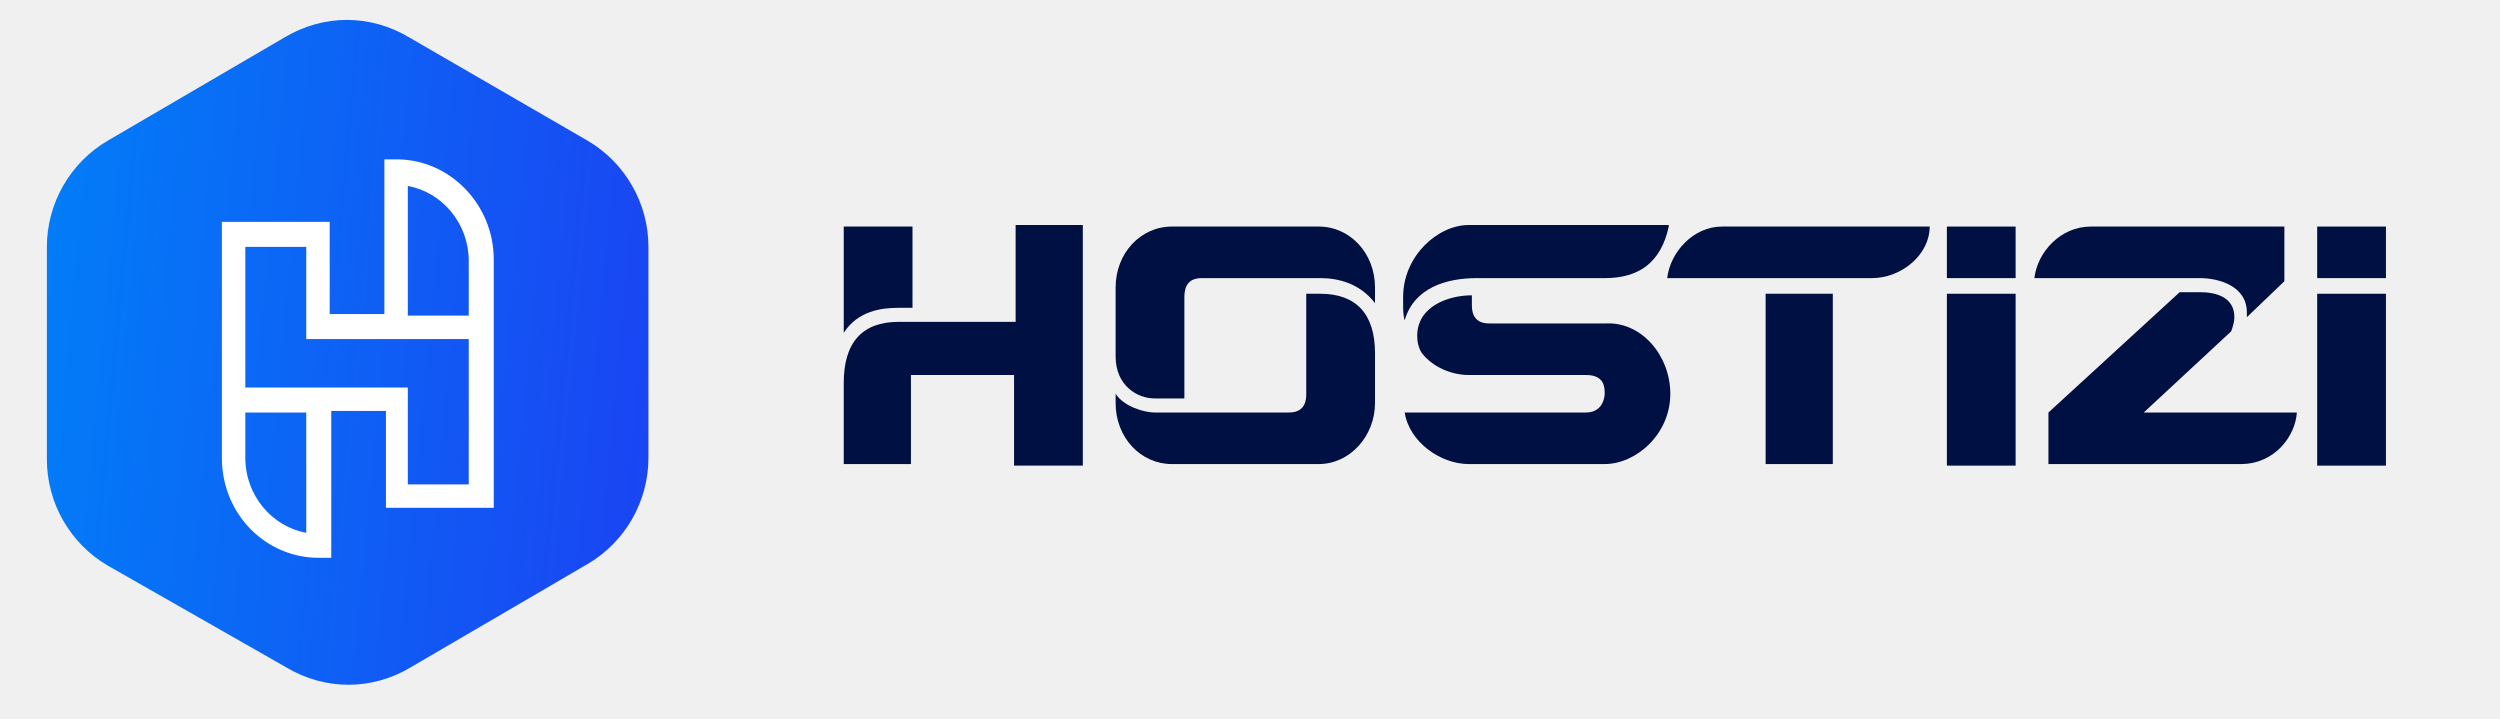
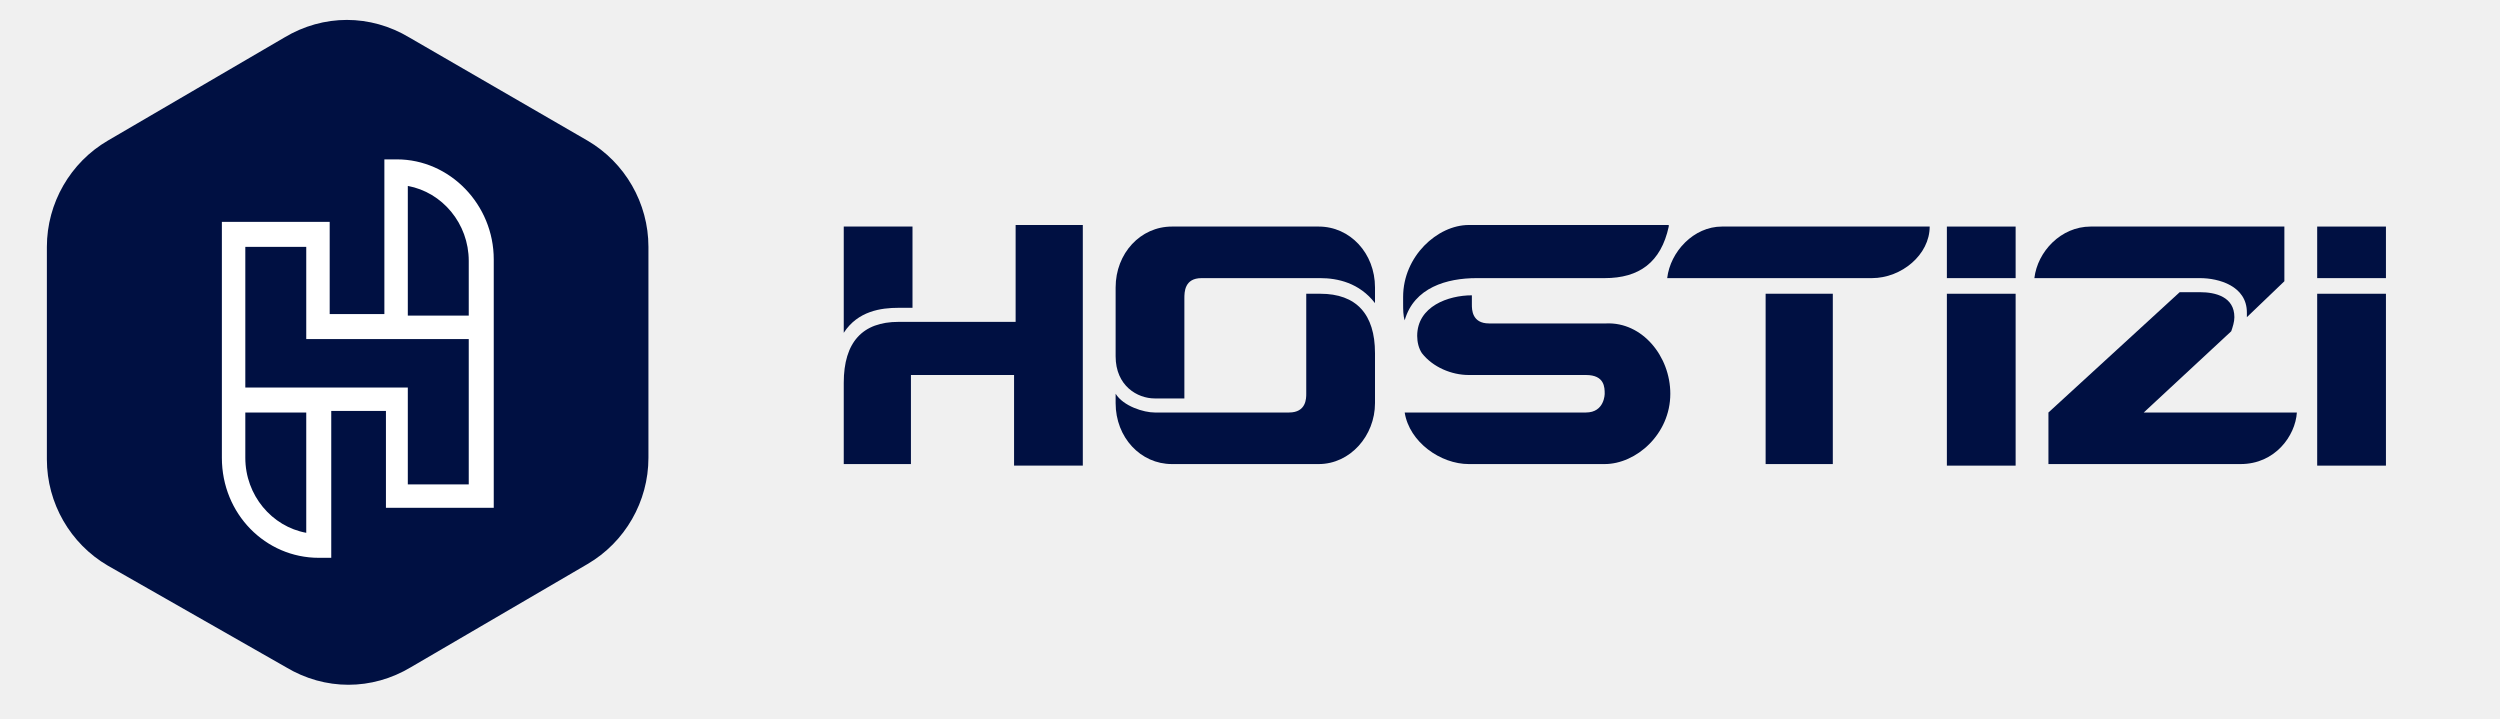
- <svg xmlns="http://www.w3.org/2000/svg" version="1.1" id="Layer_1" x="0px" y="0px" width="160" height="46" viewBox="0 0 160 46" style="enable-background:new 0 0 160 46;" xml:space="preserve">
-   <style type="text/css">
- 	.st0{fill:url(#SVGID_1_);}
- 	.st1{fill:#FFFFFF;}
- 	.st2{fill:#001042;}
- </style>
-   <linearGradient id="SVGID_1_" gradientUnits="userSpaceOnUse" x1="-1.601" y1="27.651" x2="45.513" y2="23.224" gradientTransform="matrix(1 0 0 -1 0 48)">
-     <stop offset="0" style="stop-color:#0082F8" />
-     <stop offset="1" style="stop-color:#1C40F2" />
-   </linearGradient>
-   <path class="st0" d="M18.2,2.4c2.5-1.5,5.5-1.5,8,0L37.6,9c2.4,1.4,3.9,4,3.9,6.8v13.5c0,2.8-1.5,5.4-3.9,6.8l-11.3,6.6  c-2.5,1.5-5.5,1.5-8,0L6.9,36.2c-2.4-1.4-3.9-4-3.9-6.8V15.8C3,13,4.5,10.4,6.9,9L18.2,2.4z" />
-   <path class="st1" d="M25.4,10.2h-0.8v9.9h-3.5v-5.9h-6.9v15.1c0,3.6,2.8,6.4,6.2,6.4h0.8v-9.4h3.5v6.2h6.9V16.6  C31.6,13.1,28.8,10.2,25.4,10.2z M19.6,34.1c-2.2-0.4-3.9-2.4-3.9-4.8v-2.9h3.9V34.1z M30,31h-3.9v-6.2H15.7v-9h3.9v5.9H30V31z   M30,20.2h-3.9v-8.3c2.2,0.4,3.9,2.4,3.9,4.8V20.2z" />
-   <g>
-     <path class="st2" d="M69.3,14.5v15.3h-4.4V24h-6.6v5.7H54v-5.2c0-2.6,1.2-3.9,3.5-3.9h7.5v-6.2H69.3z M54,21.3v-6.8h4.4v5.2h-0.9   C56.4,19.7,54.9,19.9,54,21.3z" />
-     <path class="st2" d="M88,18.4v1c-1-1.3-2.4-1.6-3.5-1.6h-7.6c-1.1,0-1.1,0.9-1.1,1.3v6.4h-1.9c-1.1,0-2.5-0.8-2.5-2.7v-4.4   c0-2.2,1.6-3.9,3.6-3.9h9.4C86.4,14.5,88,16.2,88,18.4z M88,22.6v3.2c0,2.1-1.6,3.9-3.6,3.9H75c-2,0-3.6-1.7-3.6-3.9v-0.6   c0.5,0.8,1.8,1.2,2.5,1.2l8.6,0c1.1,0,1.1-0.9,1.1-1.2l0-6.4h0.9C86.8,18.8,88,20.1,88,22.6z" />
-     <path class="st2" d="M106.8,14.5c-0.5,2.3-1.9,3.3-4.1,3.3h-8.2c-1.9,0-4,0.6-4.6,2.7c-0.1-0.3-0.1-0.7-0.1-1.1V19   c0-2.6,2.2-4.6,4.2-4.6H106.8z M106.9,25.2c0,2.6-2.2,4.5-4.2,4.5h-8.7c-1.8,0-3.8-1.4-4.1-3.3h11.6c1.2,0,1.2-1.2,1.2-1.2v0   c0-0.4,0-1.2-1.2-1.2h-7.5c-1.1,0-2.3-0.5-3-1.4c-0.2-0.3-0.3-0.7-0.3-1.1c0-1.9,2-2.6,3.5-2.6c0,0.1,0,0.2,0,0.3v0.3   c0,0.3,0,1.2,1.1,1.2h7.5C105.1,20.6,106.9,22.8,106.9,25.2z" />
-     <path class="st2" d="M123.5,14.5c0,1.8-1.8,3.3-3.7,3.3h-13.1c0.2-1.7,1.7-3.3,3.5-3.3H123.5z M117.3,18.8v10.9h-4.3V18.8H117.3z" />
-     <path class="st2" d="M124.6,14.5h4.4v3.3h-4.4V14.5z M124.6,18.8h4.4v11h-4.4V18.8z" />
-     <path class="st2" d="M130.2,17.8c0.2-1.7,1.7-3.3,3.6-3.3h12.4v3.5l-2.4,2.3c0-0.1,0-0.2,0-0.3c0-1.7-1.8-2.2-3-2.2   C138.4,17.8,130.2,17.8,130.2,17.8z M137.2,26.4h9.8c-0.1,1.5-1.4,3.3-3.6,3.3h-12.3v-3.3l8.4-7.7h1.3c1,0,2.2,0.3,2.2,1.6   c0,0.3-0.1,0.6-0.2,0.9L137.2,26.4z" />
-     <path class="st2" d="M148.3,14.5h4.4v3.3h-4.4V14.5z M148.3,18.8h4.4v11h-4.4V18.8z" />
-   </g>
+ <svg xmlns="http://www.w3.org/2000/svg" width="160" height="46" viewBox="0 0 160 46" fill="none">
+   <path d="M18.2 2.4C20.7 0.9 23.7 0.9 26.2 2.4L37.6 9C40 10.4 41.5 13 41.5 15.8V29.3C41.5 32.1 40 34.7 37.6 36.1L26.3 42.7C23.8 44.2 20.8 44.2 18.3 42.7L6.9 36.2C4.5 34.8 3 32.2 3 29.4V15.8C3 13 4.5 10.4 6.9 9L18.2 2.4Z" fill="#001042" />
+   <path d="M25.4 10.2H24.6V20.1H21.1V14.2H14.2V29.3C14.2 32.9 17 35.7 20.4 35.7H21.2V26.3H24.7V32.5H31.6V16.6C31.6 13.1 28.8 10.2 25.4 10.2ZM19.6 34.1C17.4 33.7 15.7 31.7 15.7 29.3V26.4H19.6V34.1ZM30 31H26.1V24.8H15.7V15.8H19.6V21.7H30V31ZM30 20.2H26.1V11.9C28.3 12.3 30 14.3 30 16.7V20.2Z" fill="white" />
+   <path d="M69.3 14.5V29.8H64.9V24H58.3V29.7H54V24.5C54 21.9 55.2 20.6 57.5 20.6H65V14.4H69.3V14.5ZM54 21.3V14.5H58.4V19.7H57.5C56.4 19.7 54.9 19.9 54 21.3Z" fill="#001042" />
+   <path d="M88 18.4V19.4C87 18.1 85.6 17.8 84.5 17.8H76.9C75.8 17.8 75.8 18.7 75.8 19.1V25.5H73.9C72.8 25.5 71.4 24.7 71.4 22.8V18.4C71.4 16.2 73 14.5 75 14.5H84.4C86.4 14.5 88 16.2 88 18.4ZM88 22.6V25.8C88 27.9 86.4 29.7 84.4 29.7H75C73 29.7 71.4 28 71.4 25.8V25.2C71.9 26 73.2 26.4 73.9 26.4H82.5C83.6 26.4 83.6 25.5 83.6 25.2V18.8H84.5C86.8 18.8 88 20.1 88 22.6Z" fill="#001042" />
+   <path d="M106.8 14.5C106.3 16.8 104.9 17.8 102.7 17.8H94.5C92.6 17.8 90.5 18.4 89.9 20.5C89.8 20.2 89.8 19.8 89.8 19.4V19C89.8 16.4 92 14.4 94 14.4H106.8V14.5ZM106.9 25.2C106.9 27.8 104.7 29.7 102.7 29.7H94C92.2 29.7 90.2 28.3 89.9 26.4H101.5C102.7 26.4 102.7 25.2 102.7 25.2C102.7 24.8 102.7 24 101.5 24H94C92.9 24 91.7 23.5 91 22.6C90.8 22.3 90.7 21.9 90.7 21.5C90.7 19.6 92.7 18.9 94.2 18.9C94.2 19 94.2 19.1 94.2 19.2V19.5C94.2 19.8 94.2 20.7 95.3 20.7H102.8C105.1 20.6 106.9 22.8 106.9 25.2Z" fill="#001042" />
+   <path d="M123.5 14.5C123.5 16.3 121.7 17.8 119.8 17.8H106.7C106.9 16.1 108.4 14.5 110.2 14.5H123.5ZM117.3 18.8V29.7H113V18.8H117.3Z" fill="#001042" />
+   <path d="M124.6 14.5H129V17.8H124.6V14.5ZM124.6 18.8H129V29.8H124.6V18.8Z" fill="#001042" />
+   <path d="M130.2 17.8C130.4 16.1 131.9 14.5 133.8 14.5H146.2V18L143.8 20.3C143.8 20.2 143.8 20.1 143.8 20C143.8 18.3 142 17.8 140.8 17.8C138.4 17.8 130.2 17.8 130.2 17.8ZM137.2 26.4H147C146.9 27.9 145.6 29.7 143.4 29.7H131.1V26.4L139.5 18.7H140.8C141.8 18.7 143 19 143 20.3C143 20.6 142.9 20.9 142.8 21.2L137.2 26.4Z" fill="#001042" />
+   <path d="M148.3 14.5H152.7V17.8H148.3V14.5ZM148.3 18.8H152.7V29.8H148.3V18.8Z" fill="#001042" />
</svg>
